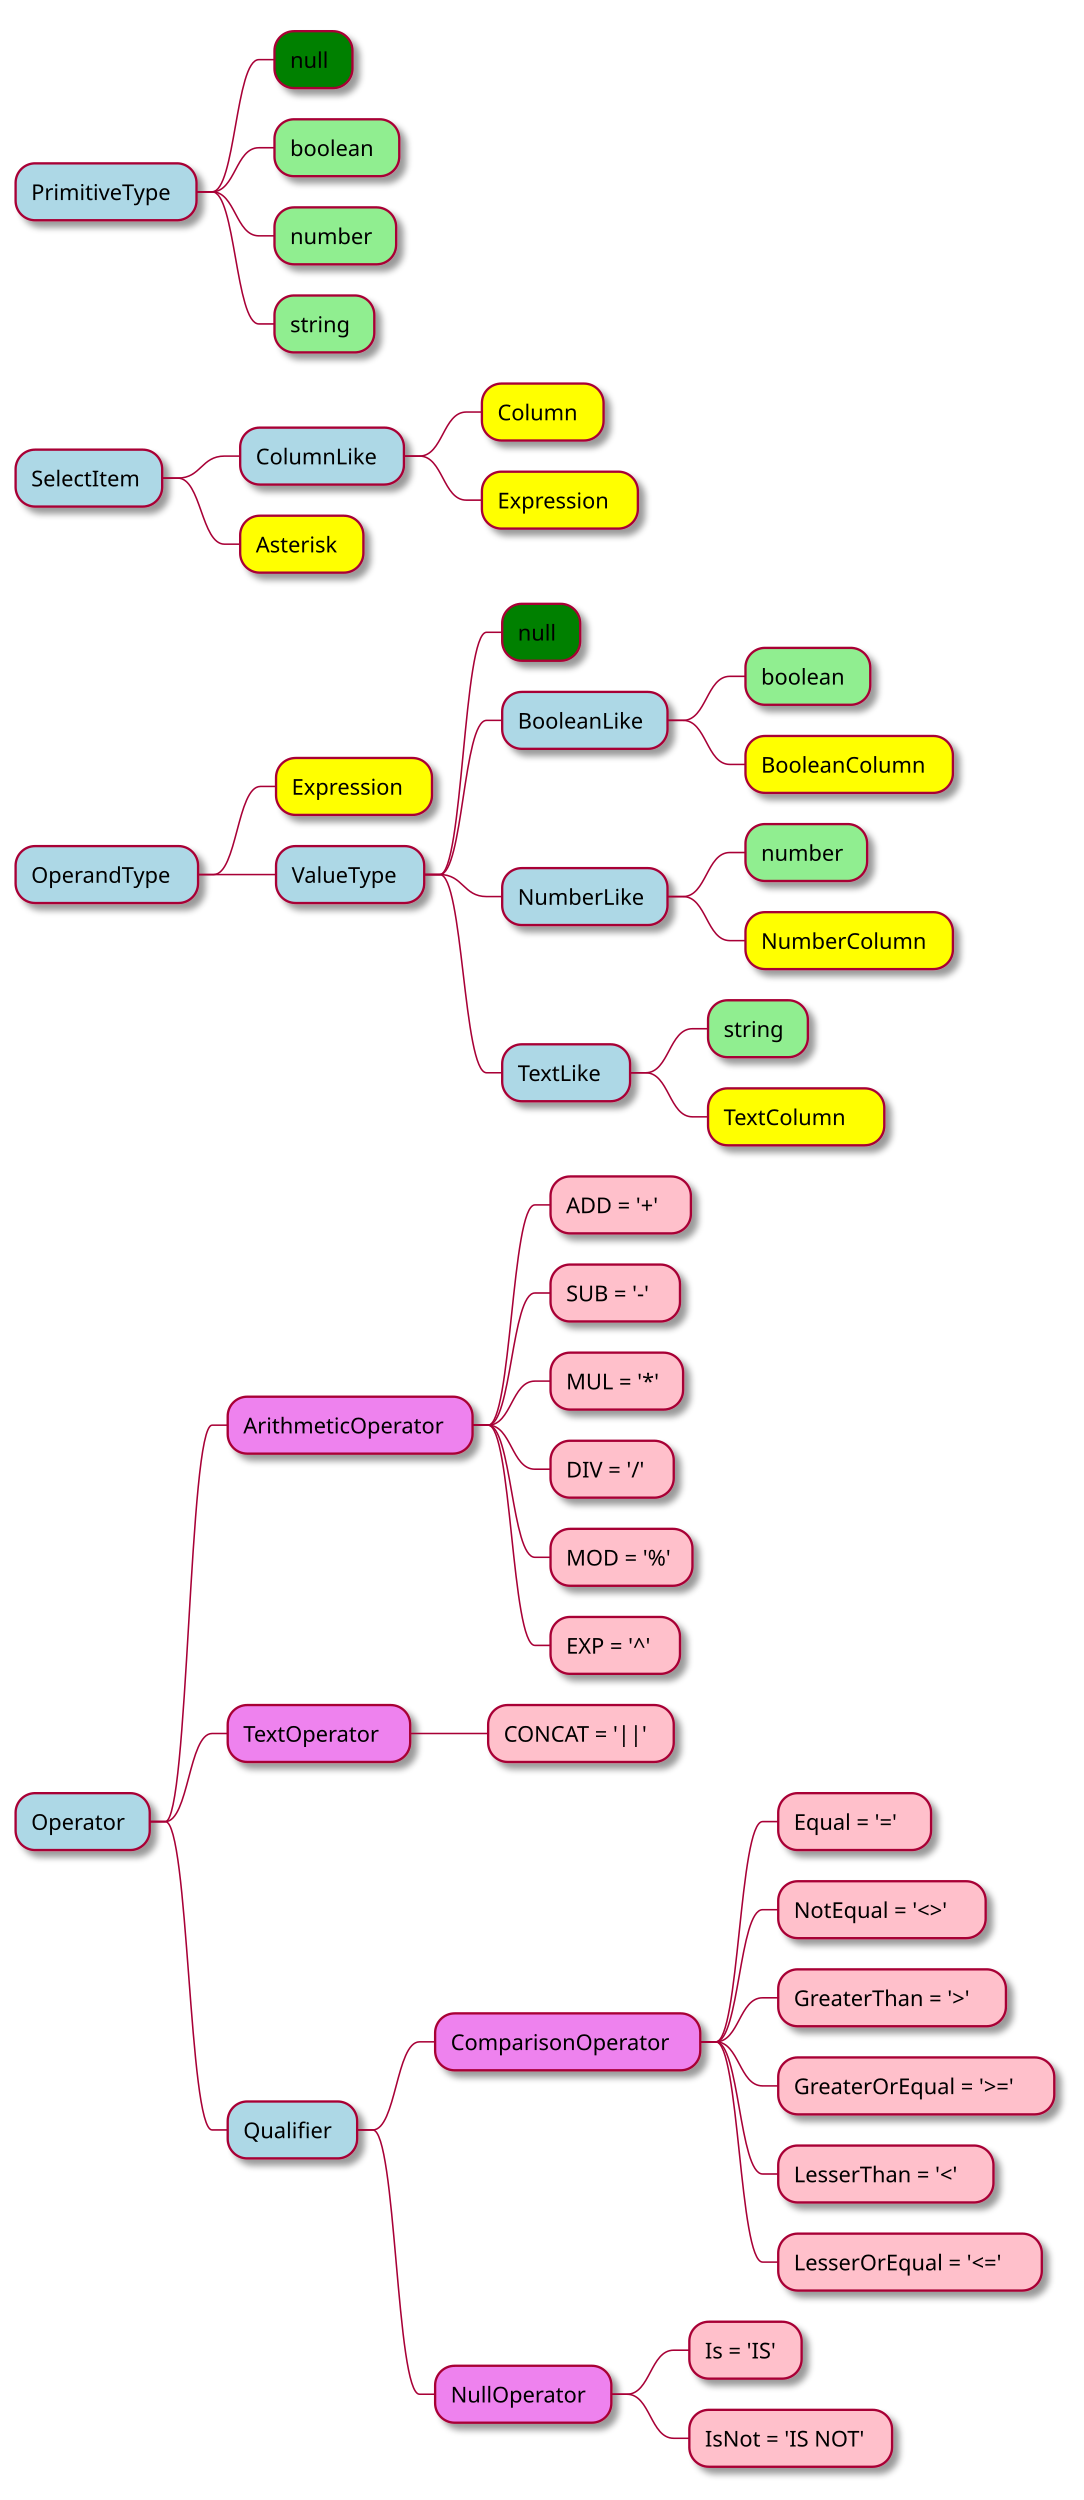
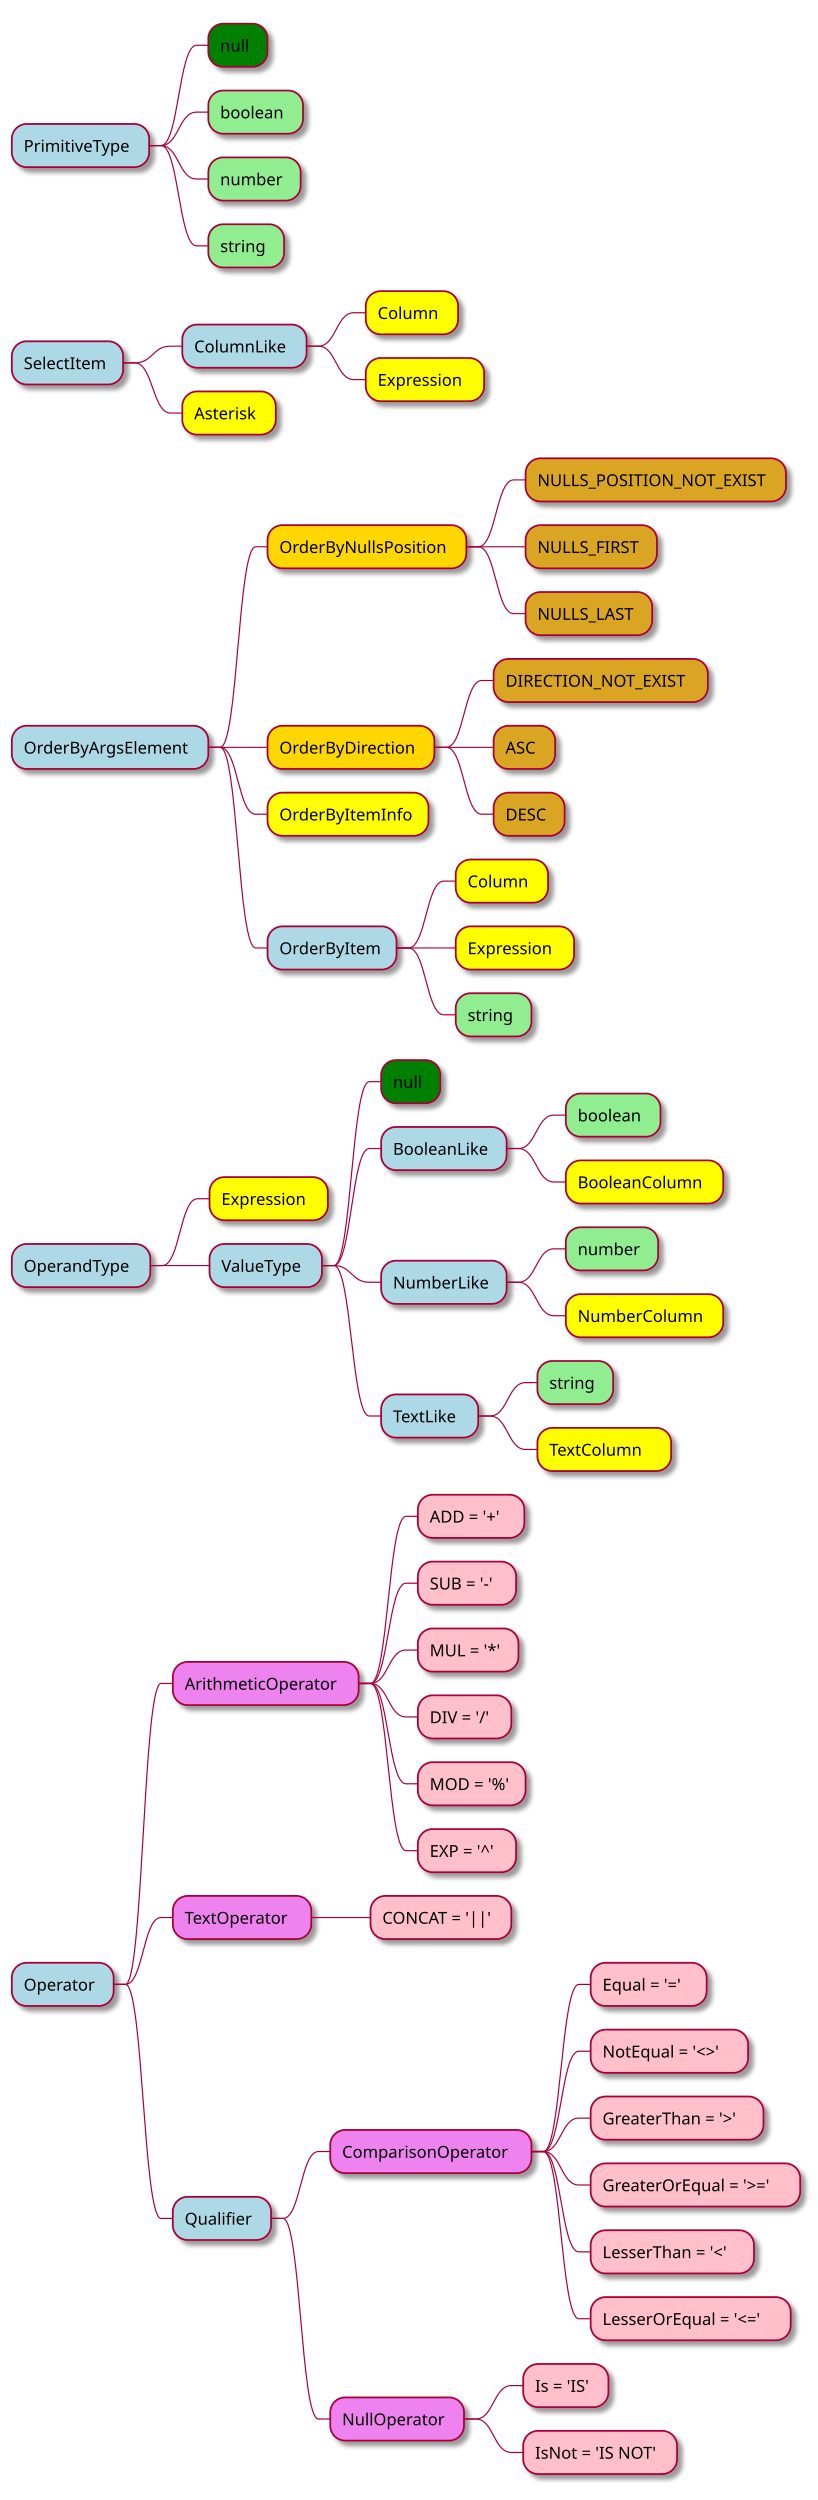
- <svg xmlns="http://www.w3.org/2000/svg" contentScriptType="application/ecmascript" contentStyleType="text/css" height="1603px" preserveAspectRatio="none" style="width:695px;height:1603px;background:#FFFFFF;" version="1.1" viewBox="0 0 695 1603" width="695px" zoomAndPan="magnify">
+ <svg xmlns="http://www.w3.org/2000/svg" contentScriptType="application/ecmascript" contentStyleType="text/css" height="2112px" preserveAspectRatio="none" style="width:691px;height:2112px;background:#FFFFFF;" version="1.1" viewBox="0 0 691 2112" width="691px" zoomAndPan="magnify">
  <defs>
-     <filter height="300%" id="f6vzos42uyr74" width="300%" x="-1" y="-1">
+     <filter height="300%" id="f19uby5qm3nw4p" width="300%" x="-1" y="-1">
      <feGaussianBlur result="blurOut" stdDeviation="2.0" />
      <feColorMatrix in="blurOut" result="blurOut2" type="matrix" values="0 0 0 0 0 0 0 0 0 0 0 0 0 0 0 0 0 0 .4 0" />
      <feOffset dx="4.0" dy="4.0" in="blurOut2" result="blurOut3" />
      <feBlend in="SourceGraphic" in2="blurOut3" mode="normal" />
    </filter>
  </defs>
  <g>
-     <rect fill="#ADD8E6" filter="url(#f6vzos42uyr74)" height="36.488" rx="12.5" ry="12.5" style="stroke:#A80036;stroke-width:1.5;" width="116" x="10" y="104.732" />
+     <rect fill="#ADD8E6" filter="url(#f19uby5qm3nw4p)" height="36.488" rx="12.5" ry="12.5" style="stroke:#A80036;stroke-width:1.5;" width="116" x="10" y="104.732" />
    <text fill="#000000" font-family="sans-serif" font-size="14" lengthAdjust="spacing" textLength="92" x="20" y="128.268">PrimitiveType
        </text>
-     <rect fill="#008000" filter="url(#f6vzos42uyr74)" height="36.488" rx="12.5" ry="12.5" style="stroke:#A80036;stroke-width:1.5;" width="50" x="176" y="20" />
+     <rect fill="#008000" filter="url(#f19uby5qm3nw4p)" height="36.488" rx="12.5" ry="12.5" style="stroke:#A80036;stroke-width:1.5;" width="50" x="176" y="20" />
    <text fill="#000000" font-family="sans-serif" font-size="14" lengthAdjust="spacing" textLength="26" x="186" y="43.535">null
        </text>
    <path d="M126,122.977 L136,122.977 C151,122.977 151,38.244 166,38.244 L176,38.244 " fill="none" style="stroke:#A80036;stroke-width:1.0;" />
-     <rect fill="#90EE90" filter="url(#f6vzos42uyr74)" height="36.488" rx="12.5" ry="12.5" style="stroke:#A80036;stroke-width:1.5;" width="80" x="176" y="76.488" />
+     <rect fill="#90EE90" filter="url(#f19uby5qm3nw4p)" height="36.488" rx="12.5" ry="12.5" style="stroke:#A80036;stroke-width:1.5;" width="80" x="176" y="76.488" />
    <text fill="#000000" font-family="sans-serif" font-size="14" lengthAdjust="spacing" textLength="56" x="186" y="100.023">boolean
        </text>
    <path d="M126,122.977 L136,122.977 C151,122.977 151,94.732 166,94.732 L176,94.732 " fill="none" style="stroke:#A80036;stroke-width:1.0;" />
-     <rect fill="#90EE90" filter="url(#f6vzos42uyr74)" height="36.488" rx="12.5" ry="12.5" style="stroke:#A80036;stroke-width:1.5;" width="78" x="176" y="132.977" />
+     <rect fill="#90EE90" filter="url(#f19uby5qm3nw4p)" height="36.488" rx="12.5" ry="12.5" style="stroke:#A80036;stroke-width:1.5;" width="78" x="176" y="132.977" />
    <text fill="#000000" font-family="sans-serif" font-size="14" lengthAdjust="spacing" textLength="54" x="186" y="156.512">number
        </text>
    <path d="M126,122.977 L136,122.977 C151,122.977 151,151.221 166,151.221 L176,151.221 " fill="none" style="stroke:#A80036;stroke-width:1.0;" />
-     <rect fill="#90EE90" filter="url(#f6vzos42uyr74)" height="36.488" rx="12.5" ry="12.5" style="stroke:#A80036;stroke-width:1.5;" width="64" x="176" y="189.465" />
+     <rect fill="#90EE90" filter="url(#f19uby5qm3nw4p)" height="36.488" rx="12.5" ry="12.5" style="stroke:#A80036;stroke-width:1.5;" width="64" x="176" y="189.465" />
    <text fill="#000000" font-family="sans-serif" font-size="14" lengthAdjust="spacing" textLength="40" x="186" y="213">string
        </text>
    <path d="M126,122.977 L136,122.977 C151,122.977 151,207.709 166,207.709 L176,207.709 " fill="none" style="stroke:#A80036;stroke-width:1.0;" />
-     <rect fill="#ADD8E6" filter="url(#f6vzos42uyr74)" height="36.488" rx="12.5" ry="12.5" style="stroke:#A80036;stroke-width:1.5;" width="94" x="10" y="288.319" />
+     <rect fill="#ADD8E6" filter="url(#f19uby5qm3nw4p)" height="36.488" rx="12.5" ry="12.5" style="stroke:#A80036;stroke-width:1.5;" width="94" x="10" y="288.319" />
    <text fill="#000000" font-family="sans-serif" font-size="14" lengthAdjust="spacing" textLength="70" x="20" y="311.854">SelectItem
        </text>
-     <rect fill="#ADD8E6" filter="url(#f6vzos42uyr74)" height="36.488" rx="12.5" ry="12.5" style="stroke:#A80036;stroke-width:1.5;" width="105" x="154" y="274.197" />
+     <rect fill="#ADD8E6" filter="url(#f19uby5qm3nw4p)" height="36.488" rx="12.5" ry="12.5" style="stroke:#A80036;stroke-width:1.5;" width="105" x="154" y="274.197" />
    <text fill="#000000" font-family="sans-serif" font-size="14" lengthAdjust="spacing" textLength="81" x="164" y="297.732">ColumnLike
        </text>
-     <rect fill="#FFFF00" filter="url(#f6vzos42uyr74)" height="36.488" rx="12.5" ry="12.5" style="stroke:#A80036;stroke-width:1.5;" width="78" x="309" y="245.953" />
+     <rect fill="#FFFF00" filter="url(#f19uby5qm3nw4p)" height="36.488" rx="12.5" ry="12.5" style="stroke:#A80036;stroke-width:1.5;" width="78" x="309" y="245.953" />
    <text fill="#000000" font-family="sans-serif" font-size="14" lengthAdjust="spacing" textLength="54" x="319" y="269.488">Column
        </text>
    <path d="M259,292.441 L269,292.441 C284,292.441 284,264.197 299,264.197 L309,264.197 " fill="none" style="stroke:#A80036;stroke-width:1.0;" />
-     <rect fill="#FFFF00" filter="url(#f6vzos42uyr74)" height="36.488" rx="12.5" ry="12.5" style="stroke:#A80036;stroke-width:1.5;" width="100" x="309" y="302.441" />
+     <rect fill="#FFFF00" filter="url(#f19uby5qm3nw4p)" height="36.488" rx="12.5" ry="12.5" style="stroke:#A80036;stroke-width:1.5;" width="100" x="309" y="302.441" />
    <text fill="#000000" font-family="sans-serif" font-size="14" lengthAdjust="spacing" textLength="76" x="319" y="325.977">Expression
        </text>
    <path d="M259,292.441 L269,292.441 C284,292.441 284,320.685 299,320.685 L309,320.685 " fill="none" style="stroke:#A80036;stroke-width:1.0;" />
    <path d="M104,306.563 L114,306.563 C129,306.563 129,292.441 144,292.441 L154,292.441 " fill="none" style="stroke:#A80036;stroke-width:1.0;" />
-     <rect fill="#FFFF00" filter="url(#f6vzos42uyr74)" height="36.488" rx="12.5" ry="12.5" style="stroke:#A80036;stroke-width:1.5;" width="79" x="154" y="330.685" />
+     <rect fill="#FFFF00" filter="url(#f19uby5qm3nw4p)" height="36.488" rx="12.5" ry="12.5" style="stroke:#A80036;stroke-width:1.5;" width="79" x="154" y="330.685" />
    <text fill="#000000" font-family="sans-serif" font-size="14" lengthAdjust="spacing" textLength="55" x="164" y="354.221">Asterisk
        </text>
    <path d="M104,306.563 L114,306.563 C129,306.563 129,348.93 144,348.93 L154,348.93 " fill="none" style="stroke:#A80036;stroke-width:1.0;" />
-     <rect fill="#ADD8E6" filter="url(#f6vzos42uyr74)" height="36.488" rx="12.5" ry="12.5" style="stroke:#A80036;stroke-width:1.5;" width="117" x="10" y="542.517" />
-     <text fill="#000000" font-family="sans-serif" font-size="14" lengthAdjust="spacing" textLength="93" x="20" y="566.052">OperandType
-         </text>
-     <rect fill="#FFFF00" filter="url(#f6vzos42uyr74)" height="36.488" rx="12.5" ry="12.5" style="stroke:#A80036;stroke-width:1.5;" width="100" x="177" y="486.028" />
-     <text fill="#000000" font-family="sans-serif" font-size="14" lengthAdjust="spacing" textLength="76" x="187" y="509.563">Expression
-         </text>
-     <path d="M127,560.761 L137,560.761 C152,560.761 152,504.272 167,504.272 L177,504.272 " fill="none" style="stroke:#A80036;stroke-width:1.0;" />
-     <rect fill="#ADD8E6" filter="url(#f6vzos42uyr74)" height="36.488" rx="12.5" ry="12.5" style="stroke:#A80036;stroke-width:1.5;" width="95" x="177" y="542.517" />
-     <text fill="#000000" font-family="sans-serif" font-size="14" lengthAdjust="spacing" textLength="71" x="187" y="566.052">ValueType
-         </text>
-     <rect fill="#008000" filter="url(#f6vzos42uyr74)" height="36.488" rx="12.5" ry="12.5" style="stroke:#A80036;stroke-width:1.5;" width="50" x="322" y="387.174" />
-     <text fill="#000000" font-family="sans-serif" font-size="14" lengthAdjust="spacing" textLength="26" x="332" y="410.709">null
-         </text>
-     <path d="M272,560.761 L282,560.761 C297,560.761 297,405.418 312,405.418 L322,405.418 " fill="none" style="stroke:#A80036;stroke-width:1.0;" />
-     <rect fill="#ADD8E6" filter="url(#f6vzos42uyr74)" height="36.488" rx="12.5" ry="12.5" style="stroke:#A80036;stroke-width:1.5;" width="106" x="322" y="443.662" />
-     <text fill="#000000" font-family="sans-serif" font-size="14" lengthAdjust="spacing" textLength="82" x="332" y="467.197">BooleanLike
-         </text>
-     <rect fill="#90EE90" filter="url(#f6vzos42uyr74)" height="36.488" rx="12.5" ry="12.5" style="stroke:#A80036;stroke-width:1.5;" width="80" x="478" y="415.418" />
-     <text fill="#000000" font-family="sans-serif" font-size="14" lengthAdjust="spacing" textLength="56" x="488" y="438.953">boolean
-         </text>
-     <path d="M428,461.906 L438,461.906 C453,461.906 453,433.662 468,433.662 L478,433.662 " fill="none" style="stroke:#A80036;stroke-width:1.0;" />
-     <rect fill="#FFFF00" filter="url(#f6vzos42uyr74)" height="36.488" rx="12.5" ry="12.5" style="stroke:#A80036;stroke-width:1.5;" width="133" x="478" y="471.906" />
-     <text fill="#000000" font-family="sans-serif" font-size="14" lengthAdjust="spacing" textLength="109" x="488" y="495.441">BooleanColumn
-         </text>
-     <path d="M428,461.906 L438,461.906 C453,461.906 453,490.15 468,490.15 L478,490.15 " fill="none" style="stroke:#A80036;stroke-width:1.0;" />
-     <path d="M272,560.761 L282,560.761 C297,560.761 297,461.906 312,461.906 L322,461.906 " fill="none" style="stroke:#A80036;stroke-width:1.0;" />
-     <rect fill="#ADD8E6" filter="url(#f6vzos42uyr74)" height="36.488" rx="12.5" ry="12.5" style="stroke:#A80036;stroke-width:1.5;" width="106" x="322" y="556.639" />
-     <text fill="#000000" font-family="sans-serif" font-size="14" lengthAdjust="spacing" textLength="82" x="332" y="580.174">NumberLike
-         </text>
-     <rect fill="#90EE90" filter="url(#f6vzos42uyr74)" height="36.488" rx="12.5" ry="12.5" style="stroke:#A80036;stroke-width:1.5;" width="78" x="478" y="528.394" />
-     <text fill="#000000" font-family="sans-serif" font-size="14" lengthAdjust="spacing" textLength="54" x="488" y="551.93">number
-         </text>
-     <path d="M428,574.883 L438,574.883 C453,574.883 453,546.639 468,546.639 L478,546.639 " fill="none" style="stroke:#A80036;stroke-width:1.0;" />
-     <rect fill="#FFFF00" filter="url(#f6vzos42uyr74)" height="36.488" rx="12.5" ry="12.5" style="stroke:#A80036;stroke-width:1.5;" width="133" x="478" y="584.883" />
-     <text fill="#000000" font-family="sans-serif" font-size="14" lengthAdjust="spacing" textLength="109" x="488" y="608.418">NumberColumn
-         </text>
-     <path d="M428,574.883 L438,574.883 C453,574.883 453,603.127 468,603.127 L478,603.127 " fill="none" style="stroke:#A80036;stroke-width:1.0;" />
-     <path d="M272,560.761 L282,560.761 C297,560.761 297,574.883 312,574.883 L322,574.883 " fill="none" style="stroke:#A80036;stroke-width:1.0;" />
-     <rect fill="#ADD8E6" filter="url(#f6vzos42uyr74)" height="36.488" rx="12.5" ry="12.5" style="stroke:#A80036;stroke-width:1.5;" width="82" x="322" y="669.615" />
-     <text fill="#000000" font-family="sans-serif" font-size="14" lengthAdjust="spacing" textLength="58" x="332" y="693.15">TextLike
-         </text>
-     <rect fill="#90EE90" filter="url(#f6vzos42uyr74)" height="36.488" rx="12.5" ry="12.5" style="stroke:#A80036;stroke-width:1.5;" width="64" x="454" y="641.371" />
-     <text fill="#000000" font-family="sans-serif" font-size="14" lengthAdjust="spacing" textLength="40" x="464" y="664.906">string
-         </text>
-     <path d="M404,687.859 L414,687.859 C429,687.859 429,659.615 444,659.615 L454,659.615 " fill="none" style="stroke:#A80036;stroke-width:1.0;" />
-     <rect fill="#FFFF00" filter="url(#f6vzos42uyr74)" height="36.488" rx="12.5" ry="12.5" style="stroke:#A80036;stroke-width:1.5;" width="113" x="454" y="697.859" />
-     <text fill="#000000" font-family="sans-serif" font-size="14" lengthAdjust="spacing" textLength="85" x="464" y="721.394">TextColumn
-         </text>
-     <path d="M404,687.859 L414,687.859 C429,687.859 429,716.104 444,716.104 L454,716.104 " fill="none" style="stroke:#A80036;stroke-width:1.0;" />
-     <path d="M272,560.761 L282,560.761 C297,560.761 297,687.859 312,687.859 L322,687.859 " fill="none" style="stroke:#A80036;stroke-width:1.0;" />
-     <path d="M127,560.761 L137,560.761 C152,560.761 152,560.761 167,560.761 L177,560.761 " fill="none" style="stroke:#A80036;stroke-width:1.0;" />
-     <rect fill="#ADD8E6" filter="url(#f6vzos42uyr74)" height="36.488" rx="12.5" ry="12.5" style="stroke:#A80036;stroke-width:1.5;" width="86" x="10" y="1149.766" />
-     <text fill="#000000" font-family="sans-serif" font-size="14" lengthAdjust="spacing" textLength="62" x="20" y="1173.301">Operator
-         </text>
-     <rect fill="#EE82EE" filter="url(#f6vzos42uyr74)" height="36.488" rx="12.5" ry="12.5" style="stroke:#A80036;stroke-width:1.5;" width="157" x="146" y="895.568" />
-     <text fill="#000000" font-family="sans-serif" font-size="14" lengthAdjust="spacing" textLength="133" x="156" y="919.104">ArithmeticOperator
-         </text>
-     <rect fill="#FFC0CB" filter="url(#f6vzos42uyr74)" height="36.488" rx="12.5" ry="12.5" style="stroke:#A80036;stroke-width:1.5;" width="90" x="353" y="754.348" />
-     <text fill="#000000" font-family="sans-serif" font-size="14" lengthAdjust="spacing" textLength="66" x="363" y="777.883">ADD = '+'
-         </text>
-     <path d="M303,913.812 L313,913.812 C328,913.812 328,772.592 343,772.592 L353,772.592 " fill="none" style="stroke:#A80036;stroke-width:1.0;" />
-     <rect fill="#FFC0CB" filter="url(#f6vzos42uyr74)" height="36.488" rx="12.5" ry="12.5" style="stroke:#A80036;stroke-width:1.5;" width="83" x="353" y="810.836" />
-     <text fill="#000000" font-family="sans-serif" font-size="14" lengthAdjust="spacing" textLength="59" x="363" y="834.371">SUB = '-'
-         </text>
-     <path d="M303,913.812 L313,913.812 C328,913.812 328,829.08 343,829.08 L353,829.08 " fill="none" style="stroke:#A80036;stroke-width:1.0;" />
-     <rect fill="#FFC0CB" filter="url(#f6vzos42uyr74)" height="36.488" rx="12.5" ry="12.5" style="stroke:#A80036;stroke-width:1.5;" width="85" x="353" y="867.324" />
-     <text fill="#000000" font-family="sans-serif" font-size="14" lengthAdjust="spacing" textLength="61" x="363" y="890.859">MUL = '*'
-         </text>
-     <path d="M303,913.812 L313,913.812 C328,913.812 328,885.568 343,885.568 L353,885.568 " fill="none" style="stroke:#A80036;stroke-width:1.0;" />
-     <rect fill="#FFC0CB" filter="url(#f6vzos42uyr74)" height="36.488" rx="12.5" ry="12.5" style="stroke:#A80036;stroke-width:1.5;" width="79" x="353" y="923.812" />
-     <text fill="#000000" font-family="sans-serif" font-size="14" lengthAdjust="spacing" textLength="55" x="363" y="947.348">DIV = '/'
-         </text>
-     <path d="M303,913.812 L313,913.812 C328,913.812 328,942.057 343,942.057 L353,942.057 " fill="none" style="stroke:#A80036;stroke-width:1.0;" />
-     <rect fill="#FFC0CB" filter="url(#f6vzos42uyr74)" height="36.488" rx="12.5" ry="12.5" style="stroke:#A80036;stroke-width:1.5;" width="91" x="353" y="980.301" />
-     <text fill="#000000" font-family="sans-serif" font-size="14" lengthAdjust="spacing" textLength="67" x="363" y="1003.836">MOD = '%'
-         </text>
-     <path d="M303,913.812 L313,913.812 C328,913.812 328,998.545 343,998.545 L353,998.545 " fill="none" style="stroke:#A80036;stroke-width:1.0;" />
-     <rect fill="#FFC0CB" filter="url(#f6vzos42uyr74)" height="36.488" rx="12.5" ry="12.5" style="stroke:#A80036;stroke-width:1.5;" width="83" x="353" y="1036.789" />
-     <text fill="#000000" font-family="sans-serif" font-size="14" lengthAdjust="spacing" textLength="59" x="363" y="1060.324">EXP = '^'
-         </text>
-     <path d="M303,913.812 L313,913.812 C328,913.812 328,1055.033 343,1055.033 L353,1055.033 " fill="none" style="stroke:#A80036;stroke-width:1.0;" />
-     <path d="M96,1168.01 L106,1168.01 C121,1168.01 121,913.812 136,913.812 L146,913.812 " fill="none" style="stroke:#A80036;stroke-width:1.0;" />
-     <rect fill="#EE82EE" filter="url(#f6vzos42uyr74)" height="36.488" rx="12.5" ry="12.5" style="stroke:#A80036;stroke-width:1.5;" width="117" x="146" y="1093.277" />
-     <text fill="#000000" font-family="sans-serif" font-size="14" lengthAdjust="spacing" textLength="93" x="156" y="1116.812">TextOperator
-         </text>
-     <rect fill="#FFC0CB" filter="url(#f6vzos42uyr74)" height="36.488" rx="12.5" ry="12.5" style="stroke:#A80036;stroke-width:1.5;" width="119" x="313" y="1093.277" />
-     <text fill="#000000" font-family="sans-serif" font-size="14" lengthAdjust="spacing" textLength="95" x="323" y="1116.812">CONCAT = '||'
-         </text>
-     <path d="M263,1111.522 L273,1111.522 C288,1111.522 288,1111.522 303,1111.522 L313,1111.522 " fill="none" style="stroke:#A80036;stroke-width:1.0;" />
-     <path d="M96,1168.01 L106,1168.01 C121,1168.01 121,1111.522 136,1111.522 L146,1111.522 " fill="none" style="stroke:#A80036;stroke-width:1.0;" />
-     <rect fill="#ADD8E6" filter="url(#f6vzos42uyr74)" height="36.488" rx="12.5" ry="12.5" style="stroke:#A80036;stroke-width:1.5;" width="83" x="146" y="1347.475" />
-     <text fill="#000000" font-family="sans-serif" font-size="14" lengthAdjust="spacing" textLength="59" x="156" y="1371.01">Qualifier
-         </text>
-     <rect fill="#EE82EE" filter="url(#f6vzos42uyr74)" height="36.488" rx="12.5" ry="12.5" style="stroke:#A80036;stroke-width:1.5;" width="170" x="279" y="1290.986" />
-     <text fill="#000000" font-family="sans-serif" font-size="14" lengthAdjust="spacing" textLength="146" x="289" y="1314.522">ComparisonOperator
-         </text>
-     <rect fill="#FFC0CB" filter="url(#f6vzos42uyr74)" height="36.488" rx="12.5" ry="12.5" style="stroke:#A80036;stroke-width:1.5;" width="98" x="499" y="1149.766" />
-     <text fill="#000000" font-family="sans-serif" font-size="14" lengthAdjust="spacing" textLength="74" x="509" y="1173.301">Equal = '='
-         </text>
-     <path d="M449,1309.23 L459,1309.23 C474,1309.23 474,1168.01 489,1168.01 L499,1168.01 " fill="none" style="stroke:#A80036;stroke-width:1.0;" />
-     <rect fill="#FFC0CB" filter="url(#f6vzos42uyr74)" height="36.488" rx="12.5" ry="12.5" style="stroke:#A80036;stroke-width:1.5;" width="133" x="499" y="1206.254" />
-     <text fill="#000000" font-family="sans-serif" font-size="14" lengthAdjust="spacing" textLength="109" x="509" y="1229.789">NotEqual = '&lt;&gt;'
-         </text>
-     <path d="M449,1309.23 L459,1309.23 C474,1309.23 474,1224.498 489,1224.498 L499,1224.498 " fill="none" style="stroke:#A80036;stroke-width:1.0;" />
-     <rect fill="#FFC0CB" filter="url(#f6vzos42uyr74)" height="36.488" rx="12.5" ry="12.5" style="stroke:#A80036;stroke-width:1.5;" width="146" x="499" y="1262.742" />
-     <text fill="#000000" font-family="sans-serif" font-size="14" lengthAdjust="spacing" textLength="122" x="509" y="1286.277">GreaterThan = '&gt;'
-         </text>
-     <path d="M449,1309.23 L459,1309.23 C474,1309.23 474,1280.986 489,1280.986 L499,1280.986 " fill="none" style="stroke:#A80036;stroke-width:1.0;" />
-     <rect fill="#FFC0CB" filter="url(#f6vzos42uyr74)" height="36.488" rx="12.5" ry="12.5" style="stroke:#A80036;stroke-width:1.5;" width="177" x="499" y="1319.23" />
-     <text fill="#000000" font-family="sans-serif" font-size="14" lengthAdjust="spacing" textLength="153" x="509" y="1342.766">GreaterOrEqual = '&gt;='
-         </text>
-     <path d="M449,1309.23 L459,1309.23 C474,1309.23 474,1337.475 489,1337.475 L499,1337.475 " fill="none" style="stroke:#A80036;stroke-width:1.0;" />
-     <rect fill="#FFC0CB" filter="url(#f6vzos42uyr74)" height="36.488" rx="12.5" ry="12.5" style="stroke:#A80036;stroke-width:1.5;" width="138" x="499" y="1375.719" />
-     <text fill="#000000" font-family="sans-serif" font-size="14" lengthAdjust="spacing" textLength="114" x="509" y="1399.254">LesserThan = '&lt;'
-         </text>
-     <path d="M449,1309.23 L459,1309.23 C474,1309.23 474,1393.963 489,1393.963 L499,1393.963 " fill="none" style="stroke:#A80036;stroke-width:1.0;" />
-     <rect fill="#FFC0CB" filter="url(#f6vzos42uyr74)" height="36.488" rx="12.5" ry="12.5" style="stroke:#A80036;stroke-width:1.5;" width="169" x="499" y="1432.207" />
-     <text fill="#000000" font-family="sans-serif" font-size="14" lengthAdjust="spacing" textLength="145" x="509" y="1455.742">LesserOrEqual = '&lt;='
-         </text>
-     <path d="M449,1309.23 L459,1309.23 C474,1309.23 474,1450.451 489,1450.451 L499,1450.451 " fill="none" style="stroke:#A80036;stroke-width:1.0;" />
-     <path d="M229,1365.719 L239,1365.719 C254,1365.719 254,1309.23 269,1309.23 L279,1309.23 " fill="none" style="stroke:#A80036;stroke-width:1.0;" />
-     <rect fill="#EE82EE" filter="url(#f6vzos42uyr74)" height="36.488" rx="12.5" ry="12.5" style="stroke:#A80036;stroke-width:1.5;" width="113" x="279" y="1516.939" />
-     <text fill="#000000" font-family="sans-serif" font-size="14" lengthAdjust="spacing" textLength="89" x="289" y="1540.475">NullOperator
-         </text>
-     <rect fill="#FFC0CB" filter="url(#f6vzos42uyr74)" height="36.488" rx="12.5" ry="12.5" style="stroke:#A80036;stroke-width:1.5;" width="72" x="442" y="1488.695" />
-     <text fill="#000000" font-family="sans-serif" font-size="14" lengthAdjust="spacing" textLength="48" x="452" y="1512.23">Is = 'IS'
-         </text>
-     <path d="M392,1535.184 L402,1535.184 C417,1535.184 417,1506.939 432,1506.939 L442,1506.939 " fill="none" style="stroke:#A80036;stroke-width:1.0;" />
-     <rect fill="#FFC0CB" filter="url(#f6vzos42uyr74)" height="36.488" rx="12.5" ry="12.5" style="stroke:#A80036;stroke-width:1.5;" width="130" x="442" y="1545.184" />
-     <text fill="#000000" font-family="sans-serif" font-size="14" lengthAdjust="spacing" textLength="106" x="452" y="1568.719">IsNot = 'IS NOT'
-         </text>
-     <path d="M392,1535.184 L402,1535.184 C417,1535.184 417,1563.428 432,1563.428 L442,1563.428 " fill="none" style="stroke:#A80036;stroke-width:1.0;" />
-     <path d="M229,1365.719 L239,1365.719 C254,1365.719 254,1535.184 269,1535.184 L279,1535.184 " fill="none" style="stroke:#A80036;stroke-width:1.0;" />
-     <path d="M96,1168.01 L106,1168.01 C121,1168.01 121,1365.719 136,1365.719 L146,1365.719 " fill="none" style="stroke:#A80036;stroke-width:1.0;" />
+     <rect fill="#ADD8E6" filter="url(#f19uby5qm3nw4p)" height="36.488" rx="12.5" ry="12.5" style="stroke:#A80036;stroke-width:1.5;" width="166" x="10" y="613.127" />
+     <text fill="#000000" font-family="sans-serif" font-size="14" lengthAdjust="spacing" textLength="142" x="20" y="636.662">OrderByArgsElement
+         </text>
+     <rect fill="#FFD700" filter="url(#f19uby5qm3nw4p)" height="36.488" rx="12.5" ry="12.5" style="stroke:#A80036;stroke-width:1.5;" width="168" x="226" y="443.662" />
+     <text fill="#000000" font-family="sans-serif" font-size="14" lengthAdjust="spacing" textLength="144" x="236" y="467.197">OrderByNullsPosition
+         </text>
+     <rect fill="#DAA520" filter="url(#f19uby5qm3nw4p)" height="36.488" rx="12.5" ry="12.5" style="stroke:#A80036;stroke-width:1.5;" width="220" x="444" y="387.174" />
+     <text fill="#000000" font-family="sans-serif" font-size="14" lengthAdjust="spacing" textLength="196" x="454" y="410.709">NULLS_POSITION_NOT_EXIST
+         </text>
+     <path d="M394,461.906 L404,461.906 C419,461.906 419,405.418 434,405.418 L444,405.418 " fill="none" style="stroke:#A80036;stroke-width:1.0;" />
+     <rect fill="#DAA520" filter="url(#f19uby5qm3nw4p)" height="36.488" rx="12.5" ry="12.5" style="stroke:#A80036;stroke-width:1.5;" width="111" x="444" y="443.662" />
+     <text fill="#000000" font-family="sans-serif" font-size="14" lengthAdjust="spacing" textLength="87" x="454" y="467.197">NULLS_FIRST
+         </text>
+     <path d="M394,461.906 L404,461.906 C419,461.906 419,461.906 434,461.906 L444,461.906 " fill="none" style="stroke:#A80036;stroke-width:1.0;" />
+     <rect fill="#DAA520" filter="url(#f19uby5qm3nw4p)" height="36.488" rx="12.5" ry="12.5" style="stroke:#A80036;stroke-width:1.5;" width="107" x="444" y="500.15" />
+     <text fill="#000000" font-family="sans-serif" font-size="14" lengthAdjust="spacing" textLength="83" x="454" y="523.686">NULLS_LAST
+         </text>
+     <path d="M394,461.906 L404,461.906 C419,461.906 419,518.394 434,518.394 L444,518.394 " fill="none" style="stroke:#A80036;stroke-width:1.0;" />
+     <path d="M176,631.371 L186,631.371 C201,631.371 201,461.906 216,461.906 L226,461.906 " fill="none" style="stroke:#A80036;stroke-width:1.0;" />
+     <rect fill="#FFD700" filter="url(#f19uby5qm3nw4p)" height="36.488" rx="12.5" ry="12.5" style="stroke:#A80036;stroke-width:1.5;" width="141" x="226" y="613.127" />
+     <text fill="#000000" font-family="sans-serif" font-size="14" lengthAdjust="spacing" textLength="117" x="236" y="636.662">OrderByDirection
+         </text>
+     <rect fill="#DAA520" filter="url(#f19uby5qm3nw4p)" height="36.488" rx="12.5" ry="12.5" style="stroke:#A80036;stroke-width:1.5;" width="181" x="417" y="556.639" />
+     <text fill="#000000" font-family="sans-serif" font-size="14" lengthAdjust="spacing" textLength="157" x="427" y="580.174">DIRECTION_NOT_EXIST
+         </text>
+     <path d="M367,631.371 L377,631.371 C392,631.371 392,574.883 407,574.883 L417,574.883 " fill="none" style="stroke:#A80036;stroke-width:1.0;" />
+     <rect fill="#DAA520" filter="url(#f19uby5qm3nw4p)" height="36.488" rx="12.5" ry="12.5" style="stroke:#A80036;stroke-width:1.5;" width="52" x="417" y="613.127" />
+     <text fill="#000000" font-family="sans-serif" font-size="14" lengthAdjust="spacing" textLength="28" x="427" y="636.662">ASC
+         </text>
+     <path d="M367,631.371 L377,631.371 C392,631.371 392,631.371 407,631.371 L417,631.371 " fill="none" style="stroke:#A80036;stroke-width:1.0;" />
+     <rect fill="#DAA520" filter="url(#f19uby5qm3nw4p)" height="36.488" rx="12.5" ry="12.5" style="stroke:#A80036;stroke-width:1.5;" width="60" x="417" y="669.615" />
+     <text fill="#000000" font-family="sans-serif" font-size="14" lengthAdjust="spacing" textLength="36" x="427" y="693.15">DESC
+         </text>
+     <path d="M367,631.371 L377,631.371 C392,631.371 392,687.859 407,687.859 L417,687.859 " fill="none" style="stroke:#A80036;stroke-width:1.0;" />
+     <path d="M176,631.371 L186,631.371 C201,631.371 201,631.371 216,631.371 L226,631.371 " fill="none" style="stroke:#A80036;stroke-width:1.0;" />
+     <rect fill="#FFFF00" filter="url(#f19uby5qm3nw4p)" height="36.488" rx="12.5" ry="12.5" style="stroke:#A80036;stroke-width:1.5;" width="136" x="226" y="669.615" />
+     <text fill="#000000" font-family="sans-serif" font-size="14" lengthAdjust="spacing" textLength="112" x="236" y="693.15">OrderByItemInfo
+         </text>
+     <path d="M176,631.371 L186,631.371 C201,631.371 201,687.859 216,687.859 L226,687.859 " fill="none" style="stroke:#A80036;stroke-width:1.0;" />
+     <rect fill="#ADD8E6" filter="url(#f19uby5qm3nw4p)" height="36.488" rx="12.5" ry="12.5" style="stroke:#A80036;stroke-width:1.5;" width="109" x="226" y="782.592" />
+     <text fill="#000000" font-family="sans-serif" font-size="14" lengthAdjust="spacing" textLength="85" x="236" y="806.127">OrderByItem
+         </text>
+     <rect fill="#FFFF00" filter="url(#f19uby5qm3nw4p)" height="36.488" rx="12.5" ry="12.5" style="stroke:#A80036;stroke-width:1.5;" width="78" x="385" y="726.104" />
+     <text fill="#000000" font-family="sans-serif" font-size="14" lengthAdjust="spacing" textLength="54" x="395" y="749.639">Column
+         </text>
+     <path d="M335,800.836 L345,800.836 C360,800.836 360,744.348 375,744.348 L385,744.348 " fill="none" style="stroke:#A80036;stroke-width:1.0;" />
+     <rect fill="#FFFF00" filter="url(#f19uby5qm3nw4p)" height="36.488" rx="12.5" ry="12.5" style="stroke:#A80036;stroke-width:1.5;" width="100" x="385" y="782.592" />
+     <text fill="#000000" font-family="sans-serif" font-size="14" lengthAdjust="spacing" textLength="76" x="395" y="806.127">Expression
+         </text>
+     <path d="M335,800.836 L345,800.836 C360,800.836 360,800.836 375,800.836 L385,800.836 " fill="none" style="stroke:#A80036;stroke-width:1.0;" />
+     <rect fill="#90EE90" filter="url(#f19uby5qm3nw4p)" height="36.488" rx="12.5" ry="12.5" style="stroke:#A80036;stroke-width:1.5;" width="64" x="385" y="839.08" />
+     <text fill="#000000" font-family="sans-serif" font-size="14" lengthAdjust="spacing" textLength="40" x="395" y="862.615">string
+         </text>
+     <path d="M335,800.836 L345,800.836 C360,800.836 360,857.324 375,857.324 L385,857.324 " fill="none" style="stroke:#A80036;stroke-width:1.0;" />
+     <path d="M176,631.371 L186,631.371 C201,631.371 201,800.836 216,800.836 L226,800.836 " fill="none" style="stroke:#A80036;stroke-width:1.0;" />
+     <rect fill="#ADD8E6" filter="url(#f19uby5qm3nw4p)" height="36.488" rx="12.5" ry="12.5" style="stroke:#A80036;stroke-width:1.5;" width="117" x="10" y="1050.911" />
+     <text fill="#000000" font-family="sans-serif" font-size="14" lengthAdjust="spacing" textLength="93" x="20" y="1074.446">OperandType
+         </text>
+     <rect fill="#FFFF00" filter="url(#f19uby5qm3nw4p)" height="36.488" rx="12.5" ry="12.5" style="stroke:#A80036;stroke-width:1.5;" width="100" x="177" y="994.423" />
+     <text fill="#000000" font-family="sans-serif" font-size="14" lengthAdjust="spacing" textLength="76" x="187" y="1017.958">Expression
+         </text>
+     <path d="M127,1069.155 L137,1069.155 C152,1069.155 152,1012.667 167,1012.667 L177,1012.667 " fill="none" style="stroke:#A80036;stroke-width:1.0;" />
+     <rect fill="#ADD8E6" filter="url(#f19uby5qm3nw4p)" height="36.488" rx="12.5" ry="12.5" style="stroke:#A80036;stroke-width:1.5;" width="95" x="177" y="1050.911" />
+     <text fill="#000000" font-family="sans-serif" font-size="14" lengthAdjust="spacing" textLength="71" x="187" y="1074.446">ValueType
+         </text>
+     <rect fill="#008000" filter="url(#f19uby5qm3nw4p)" height="36.488" rx="12.5" ry="12.5" style="stroke:#A80036;stroke-width:1.5;" width="50" x="322" y="895.568" />
+     <text fill="#000000" font-family="sans-serif" font-size="14" lengthAdjust="spacing" textLength="26" x="332" y="919.104">null
+         </text>
+     <path d="M272,1069.155 L282,1069.155 C297,1069.155 297,913.812 312,913.812 L322,913.812 " fill="none" style="stroke:#A80036;stroke-width:1.0;" />
+     <rect fill="#ADD8E6" filter="url(#f19uby5qm3nw4p)" height="36.488" rx="12.5" ry="12.5" style="stroke:#A80036;stroke-width:1.5;" width="106" x="322" y="952.057" />
+     <text fill="#000000" font-family="sans-serif" font-size="14" lengthAdjust="spacing" textLength="82" x="332" y="975.592">BooleanLike
+         </text>
+     <rect fill="#90EE90" filter="url(#f19uby5qm3nw4p)" height="36.488" rx="12.5" ry="12.5" style="stroke:#A80036;stroke-width:1.5;" width="80" x="478" y="923.812" />
+     <text fill="#000000" font-family="sans-serif" font-size="14" lengthAdjust="spacing" textLength="56" x="488" y="947.348">boolean
+         </text>
+     <path d="M428,970.301 L438,970.301 C453,970.301 453,942.057 468,942.057 L478,942.057 " fill="none" style="stroke:#A80036;stroke-width:1.0;" />
+     <rect fill="#FFFF00" filter="url(#f19uby5qm3nw4p)" height="36.488" rx="12.5" ry="12.5" style="stroke:#A80036;stroke-width:1.5;" width="133" x="478" y="980.301" />
+     <text fill="#000000" font-family="sans-serif" font-size="14" lengthAdjust="spacing" textLength="109" x="488" y="1003.836">BooleanColumn
+         </text>
+     <path d="M428,970.301 L438,970.301 C453,970.301 453,998.545 468,998.545 L478,998.545 " fill="none" style="stroke:#A80036;stroke-width:1.0;" />
+     <path d="M272,1069.155 L282,1069.155 C297,1069.155 297,970.301 312,970.301 L322,970.301 " fill="none" style="stroke:#A80036;stroke-width:1.0;" />
+     <rect fill="#ADD8E6" filter="url(#f19uby5qm3nw4p)" height="36.488" rx="12.5" ry="12.5" style="stroke:#A80036;stroke-width:1.5;" width="106" x="322" y="1065.033" />
+     <text fill="#000000" font-family="sans-serif" font-size="14" lengthAdjust="spacing" textLength="82" x="332" y="1088.568">NumberLike
+         </text>
+     <rect fill="#90EE90" filter="url(#f19uby5qm3nw4p)" height="36.488" rx="12.5" ry="12.5" style="stroke:#A80036;stroke-width:1.5;" width="78" x="478" y="1036.789" />
+     <text fill="#000000" font-family="sans-serif" font-size="14" lengthAdjust="spacing" textLength="54" x="488" y="1060.324">number
+         </text>
+     <path d="M428,1083.277 L438,1083.277 C453,1083.277 453,1055.033 468,1055.033 L478,1055.033 " fill="none" style="stroke:#A80036;stroke-width:1.0;" />
+     <rect fill="#FFFF00" filter="url(#f19uby5qm3nw4p)" height="36.488" rx="12.5" ry="12.5" style="stroke:#A80036;stroke-width:1.5;" width="133" x="478" y="1093.277" />
+     <text fill="#000000" font-family="sans-serif" font-size="14" lengthAdjust="spacing" textLength="109" x="488" y="1116.812">NumberColumn
+         </text>
+     <path d="M428,1083.277 L438,1083.277 C453,1083.277 453,1111.522 468,1111.522 L478,1111.522 " fill="none" style="stroke:#A80036;stroke-width:1.0;" />
+     <path d="M272,1069.155 L282,1069.155 C297,1069.155 297,1083.277 312,1083.277 L322,1083.277 " fill="none" style="stroke:#A80036;stroke-width:1.0;" />
+     <rect fill="#ADD8E6" filter="url(#f19uby5qm3nw4p)" height="36.488" rx="12.5" ry="12.5" style="stroke:#A80036;stroke-width:1.5;" width="82" x="322" y="1178.01" />
+     <text fill="#000000" font-family="sans-serif" font-size="14" lengthAdjust="spacing" textLength="58" x="332" y="1201.545">TextLike
+         </text>
+     <rect fill="#90EE90" filter="url(#f19uby5qm3nw4p)" height="36.488" rx="12.5" ry="12.5" style="stroke:#A80036;stroke-width:1.5;" width="64" x="454" y="1149.766" />
+     <text fill="#000000" font-family="sans-serif" font-size="14" lengthAdjust="spacing" textLength="40" x="464" y="1173.301">string
+         </text>
+     <path d="M404,1196.254 L414,1196.254 C429,1196.254 429,1168.01 444,1168.01 L454,1168.01 " fill="none" style="stroke:#A80036;stroke-width:1.0;" />
+     <rect fill="#FFFF00" filter="url(#f19uby5qm3nw4p)" height="36.488" rx="12.5" ry="12.5" style="stroke:#A80036;stroke-width:1.5;" width="113" x="454" y="1206.254" />
+     <text fill="#000000" font-family="sans-serif" font-size="14" lengthAdjust="spacing" textLength="85" x="464" y="1229.789">TextColumn
+         </text>
+     <path d="M404,1196.254 L414,1196.254 C429,1196.254 429,1224.498 444,1224.498 L454,1224.498 " fill="none" style="stroke:#A80036;stroke-width:1.0;" />
+     <path d="M272,1069.155 L282,1069.155 C297,1069.155 297,1196.254 312,1196.254 L322,1196.254 " fill="none" style="stroke:#A80036;stroke-width:1.0;" />
+     <path d="M127,1069.155 L137,1069.155 C152,1069.155 152,1069.155 167,1069.155 L177,1069.155 " fill="none" style="stroke:#A80036;stroke-width:1.0;" />
+     <rect fill="#ADD8E6" filter="url(#f19uby5qm3nw4p)" height="36.488" rx="12.5" ry="12.5" style="stroke:#A80036;stroke-width:1.5;" width="86" x="10" y="1658.16" />
+     <text fill="#000000" font-family="sans-serif" font-size="14" lengthAdjust="spacing" textLength="62" x="20" y="1681.695">Operator
+         </text>
+     <rect fill="#EE82EE" filter="url(#f19uby5qm3nw4p)" height="36.488" rx="12.5" ry="12.5" style="stroke:#A80036;stroke-width:1.5;" width="157" x="146" y="1403.963" />
+     <text fill="#000000" font-family="sans-serif" font-size="14" lengthAdjust="spacing" textLength="133" x="156" y="1427.498">ArithmeticOperator
+         </text>
+     <rect fill="#FFC0CB" filter="url(#f19uby5qm3nw4p)" height="36.488" rx="12.5" ry="12.5" style="stroke:#A80036;stroke-width:1.5;" width="90" x="353" y="1262.742" />
+     <text fill="#000000" font-family="sans-serif" font-size="14" lengthAdjust="spacing" textLength="66" x="363" y="1286.277">ADD = '+'
+         </text>
+     <path d="M303,1422.207 L313,1422.207 C328,1422.207 328,1280.986 343,1280.986 L353,1280.986 " fill="none" style="stroke:#A80036;stroke-width:1.0;" />
+     <rect fill="#FFC0CB" filter="url(#f19uby5qm3nw4p)" height="36.488" rx="12.5" ry="12.5" style="stroke:#A80036;stroke-width:1.5;" width="83" x="353" y="1319.23" />
+     <text fill="#000000" font-family="sans-serif" font-size="14" lengthAdjust="spacing" textLength="59" x="363" y="1342.766">SUB = '-'
+         </text>
+     <path d="M303,1422.207 L313,1422.207 C328,1422.207 328,1337.475 343,1337.475 L353,1337.475 " fill="none" style="stroke:#A80036;stroke-width:1.0;" />
+     <rect fill="#FFC0CB" filter="url(#f19uby5qm3nw4p)" height="36.488" rx="12.5" ry="12.5" style="stroke:#A80036;stroke-width:1.5;" width="85" x="353" y="1375.719" />
+     <text fill="#000000" font-family="sans-serif" font-size="14" lengthAdjust="spacing" textLength="61" x="363" y="1399.254">MUL = '*'
+         </text>
+     <path d="M303,1422.207 L313,1422.207 C328,1422.207 328,1393.963 343,1393.963 L353,1393.963 " fill="none" style="stroke:#A80036;stroke-width:1.0;" />
+     <rect fill="#FFC0CB" filter="url(#f19uby5qm3nw4p)" height="36.488" rx="12.5" ry="12.5" style="stroke:#A80036;stroke-width:1.5;" width="79" x="353" y="1432.207" />
+     <text fill="#000000" font-family="sans-serif" font-size="14" lengthAdjust="spacing" textLength="55" x="363" y="1455.742">DIV = '/'
+         </text>
+     <path d="M303,1422.207 L313,1422.207 C328,1422.207 328,1450.451 343,1450.451 L353,1450.451 " fill="none" style="stroke:#A80036;stroke-width:1.0;" />
+     <rect fill="#FFC0CB" filter="url(#f19uby5qm3nw4p)" height="36.488" rx="12.5" ry="12.5" style="stroke:#A80036;stroke-width:1.5;" width="91" x="353" y="1488.695" />
+     <text fill="#000000" font-family="sans-serif" font-size="14" lengthAdjust="spacing" textLength="67" x="363" y="1512.23">MOD = '%'
+         </text>
+     <path d="M303,1422.207 L313,1422.207 C328,1422.207 328,1506.939 343,1506.939 L353,1506.939 " fill="none" style="stroke:#A80036;stroke-width:1.0;" />
+     <rect fill="#FFC0CB" filter="url(#f19uby5qm3nw4p)" height="36.488" rx="12.5" ry="12.5" style="stroke:#A80036;stroke-width:1.5;" width="83" x="353" y="1545.184" />
+     <text fill="#000000" font-family="sans-serif" font-size="14" lengthAdjust="spacing" textLength="59" x="363" y="1568.719">EXP = '^'
+         </text>
+     <path d="M303,1422.207 L313,1422.207 C328,1422.207 328,1563.428 343,1563.428 L353,1563.428 " fill="none" style="stroke:#A80036;stroke-width:1.0;" />
+     <path d="M96,1676.404 L106,1676.404 C121,1676.404 121,1422.207 136,1422.207 L146,1422.207 " fill="none" style="stroke:#A80036;stroke-width:1.0;" />
+     <rect fill="#EE82EE" filter="url(#f19uby5qm3nw4p)" height="36.488" rx="12.5" ry="12.5" style="stroke:#A80036;stroke-width:1.5;" width="117" x="146" y="1601.672" />
+     <text fill="#000000" font-family="sans-serif" font-size="14" lengthAdjust="spacing" textLength="93" x="156" y="1625.207">TextOperator
+         </text>
+     <rect fill="#FFC0CB" filter="url(#f19uby5qm3nw4p)" height="36.488" rx="12.5" ry="12.5" style="stroke:#A80036;stroke-width:1.5;" width="119" x="313" y="1601.672" />
+     <text fill="#000000" font-family="sans-serif" font-size="14" lengthAdjust="spacing" textLength="95" x="323" y="1625.207">CONCAT = '||'
+         </text>
+     <path d="M263,1619.916 L273,1619.916 C288,1619.916 288,1619.916 303,1619.916 L313,1619.916 " fill="none" style="stroke:#A80036;stroke-width:1.0;" />
+     <path d="M96,1676.404 L106,1676.404 C121,1676.404 121,1619.916 136,1619.916 L146,1619.916 " fill="none" style="stroke:#A80036;stroke-width:1.0;" />
+     <rect fill="#ADD8E6" filter="url(#f19uby5qm3nw4p)" height="36.488" rx="12.5" ry="12.5" style="stroke:#A80036;stroke-width:1.5;" width="83" x="146" y="1855.869" />
+     <text fill="#000000" font-family="sans-serif" font-size="14" lengthAdjust="spacing" textLength="59" x="156" y="1879.404">Qualifier
+         </text>
+     <rect fill="#EE82EE" filter="url(#f19uby5qm3nw4p)" height="36.488" rx="12.5" ry="12.5" style="stroke:#A80036;stroke-width:1.5;" width="170" x="279" y="1799.381" />
+     <text fill="#000000" font-family="sans-serif" font-size="14" lengthAdjust="spacing" textLength="146" x="289" y="1822.916">ComparisonOperator
+         </text>
+     <rect fill="#FFC0CB" filter="url(#f19uby5qm3nw4p)" height="36.488" rx="12.5" ry="12.5" style="stroke:#A80036;stroke-width:1.5;" width="98" x="499" y="1658.16" />
+     <text fill="#000000" font-family="sans-serif" font-size="14" lengthAdjust="spacing" textLength="74" x="509" y="1681.695">Equal = '='
+         </text>
+     <path d="M449,1817.625 L459,1817.625 C474,1817.625 474,1676.404 489,1676.404 L499,1676.404 " fill="none" style="stroke:#A80036;stroke-width:1.0;" />
+     <rect fill="#FFC0CB" filter="url(#f19uby5qm3nw4p)" height="36.488" rx="12.5" ry="12.5" style="stroke:#A80036;stroke-width:1.5;" width="133" x="499" y="1714.648" />
+     <text fill="#000000" font-family="sans-serif" font-size="14" lengthAdjust="spacing" textLength="109" x="509" y="1738.184">NotEqual = '&lt;&gt;'
+         </text>
+     <path d="M449,1817.625 L459,1817.625 C474,1817.625 474,1732.893 489,1732.893 L499,1732.893 " fill="none" style="stroke:#A80036;stroke-width:1.0;" />
+     <rect fill="#FFC0CB" filter="url(#f19uby5qm3nw4p)" height="36.488" rx="12.5" ry="12.5" style="stroke:#A80036;stroke-width:1.5;" width="146" x="499" y="1771.137" />
+     <text fill="#000000" font-family="sans-serif" font-size="14" lengthAdjust="spacing" textLength="122" x="509" y="1794.672">GreaterThan = '&gt;'
+         </text>
+     <path d="M449,1817.625 L459,1817.625 C474,1817.625 474,1789.381 489,1789.381 L499,1789.381 " fill="none" style="stroke:#A80036;stroke-width:1.0;" />
+     <rect fill="#FFC0CB" filter="url(#f19uby5qm3nw4p)" height="36.488" rx="12.5" ry="12.5" style="stroke:#A80036;stroke-width:1.5;" width="177" x="499" y="1827.625" />
+     <text fill="#000000" font-family="sans-serif" font-size="14" lengthAdjust="spacing" textLength="153" x="509" y="1851.16">GreaterOrEqual = '&gt;='
+         </text>
+     <path d="M449,1817.625 L459,1817.625 C474,1817.625 474,1845.869 489,1845.869 L499,1845.869 " fill="none" style="stroke:#A80036;stroke-width:1.0;" />
+     <rect fill="#FFC0CB" filter="url(#f19uby5qm3nw4p)" height="36.488" rx="12.5" ry="12.5" style="stroke:#A80036;stroke-width:1.5;" width="138" x="499" y="1884.113" />
+     <text fill="#000000" font-family="sans-serif" font-size="14" lengthAdjust="spacing" textLength="114" x="509" y="1907.648">LesserThan = '&lt;'
+         </text>
+     <path d="M449,1817.625 L459,1817.625 C474,1817.625 474,1902.357 489,1902.357 L499,1902.357 " fill="none" style="stroke:#A80036;stroke-width:1.0;" />
+     <rect fill="#FFC0CB" filter="url(#f19uby5qm3nw4p)" height="36.488" rx="12.5" ry="12.5" style="stroke:#A80036;stroke-width:1.5;" width="169" x="499" y="1940.602" />
+     <text fill="#000000" font-family="sans-serif" font-size="14" lengthAdjust="spacing" textLength="145" x="509" y="1964.137">LesserOrEqual = '&lt;='
+         </text>
+     <path d="M449,1817.625 L459,1817.625 C474,1817.625 474,1958.846 489,1958.846 L499,1958.846 " fill="none" style="stroke:#A80036;stroke-width:1.0;" />
+     <path d="M229,1874.113 L239,1874.113 C254,1874.113 254,1817.625 269,1817.625 L279,1817.625 " fill="none" style="stroke:#A80036;stroke-width:1.0;" />
+     <rect fill="#EE82EE" filter="url(#f19uby5qm3nw4p)" height="36.488" rx="12.5" ry="12.5" style="stroke:#A80036;stroke-width:1.5;" width="113" x="279" y="2025.334" />
+     <text fill="#000000" font-family="sans-serif" font-size="14" lengthAdjust="spacing" textLength="89" x="289" y="2048.869">NullOperator
+         </text>
+     <rect fill="#FFC0CB" filter="url(#f19uby5qm3nw4p)" height="36.488" rx="12.5" ry="12.5" style="stroke:#A80036;stroke-width:1.5;" width="72" x="442" y="1997.09" />
+     <text fill="#000000" font-family="sans-serif" font-size="14" lengthAdjust="spacing" textLength="48" x="452" y="2020.625">Is = 'IS'
+         </text>
+     <path d="M392,2043.578 L402,2043.578 C417,2043.578 417,2015.334 432,2015.334 L442,2015.334 " fill="none" style="stroke:#A80036;stroke-width:1.0;" />
+     <rect fill="#FFC0CB" filter="url(#f19uby5qm3nw4p)" height="36.488" rx="12.5" ry="12.5" style="stroke:#A80036;stroke-width:1.5;" width="130" x="442" y="2053.578" />
+     <text fill="#000000" font-family="sans-serif" font-size="14" lengthAdjust="spacing" textLength="106" x="452" y="2077.113">IsNot = 'IS NOT'
+         </text>
+     <path d="M392,2043.578 L402,2043.578 C417,2043.578 417,2071.822 432,2071.822 L442,2071.822 " fill="none" style="stroke:#A80036;stroke-width:1.0;" />
+     <path d="M229,1874.113 L239,1874.113 C254,1874.113 254,2043.578 269,2043.578 L279,2043.578 " fill="none" style="stroke:#A80036;stroke-width:1.0;" />
+     <path d="M96,1676.404 L106,1676.404 C121,1676.404 121,1874.113 136,1874.113 L146,1874.113 " fill="none" style="stroke:#A80036;stroke-width:1.0;" />
  </g>
</svg>
